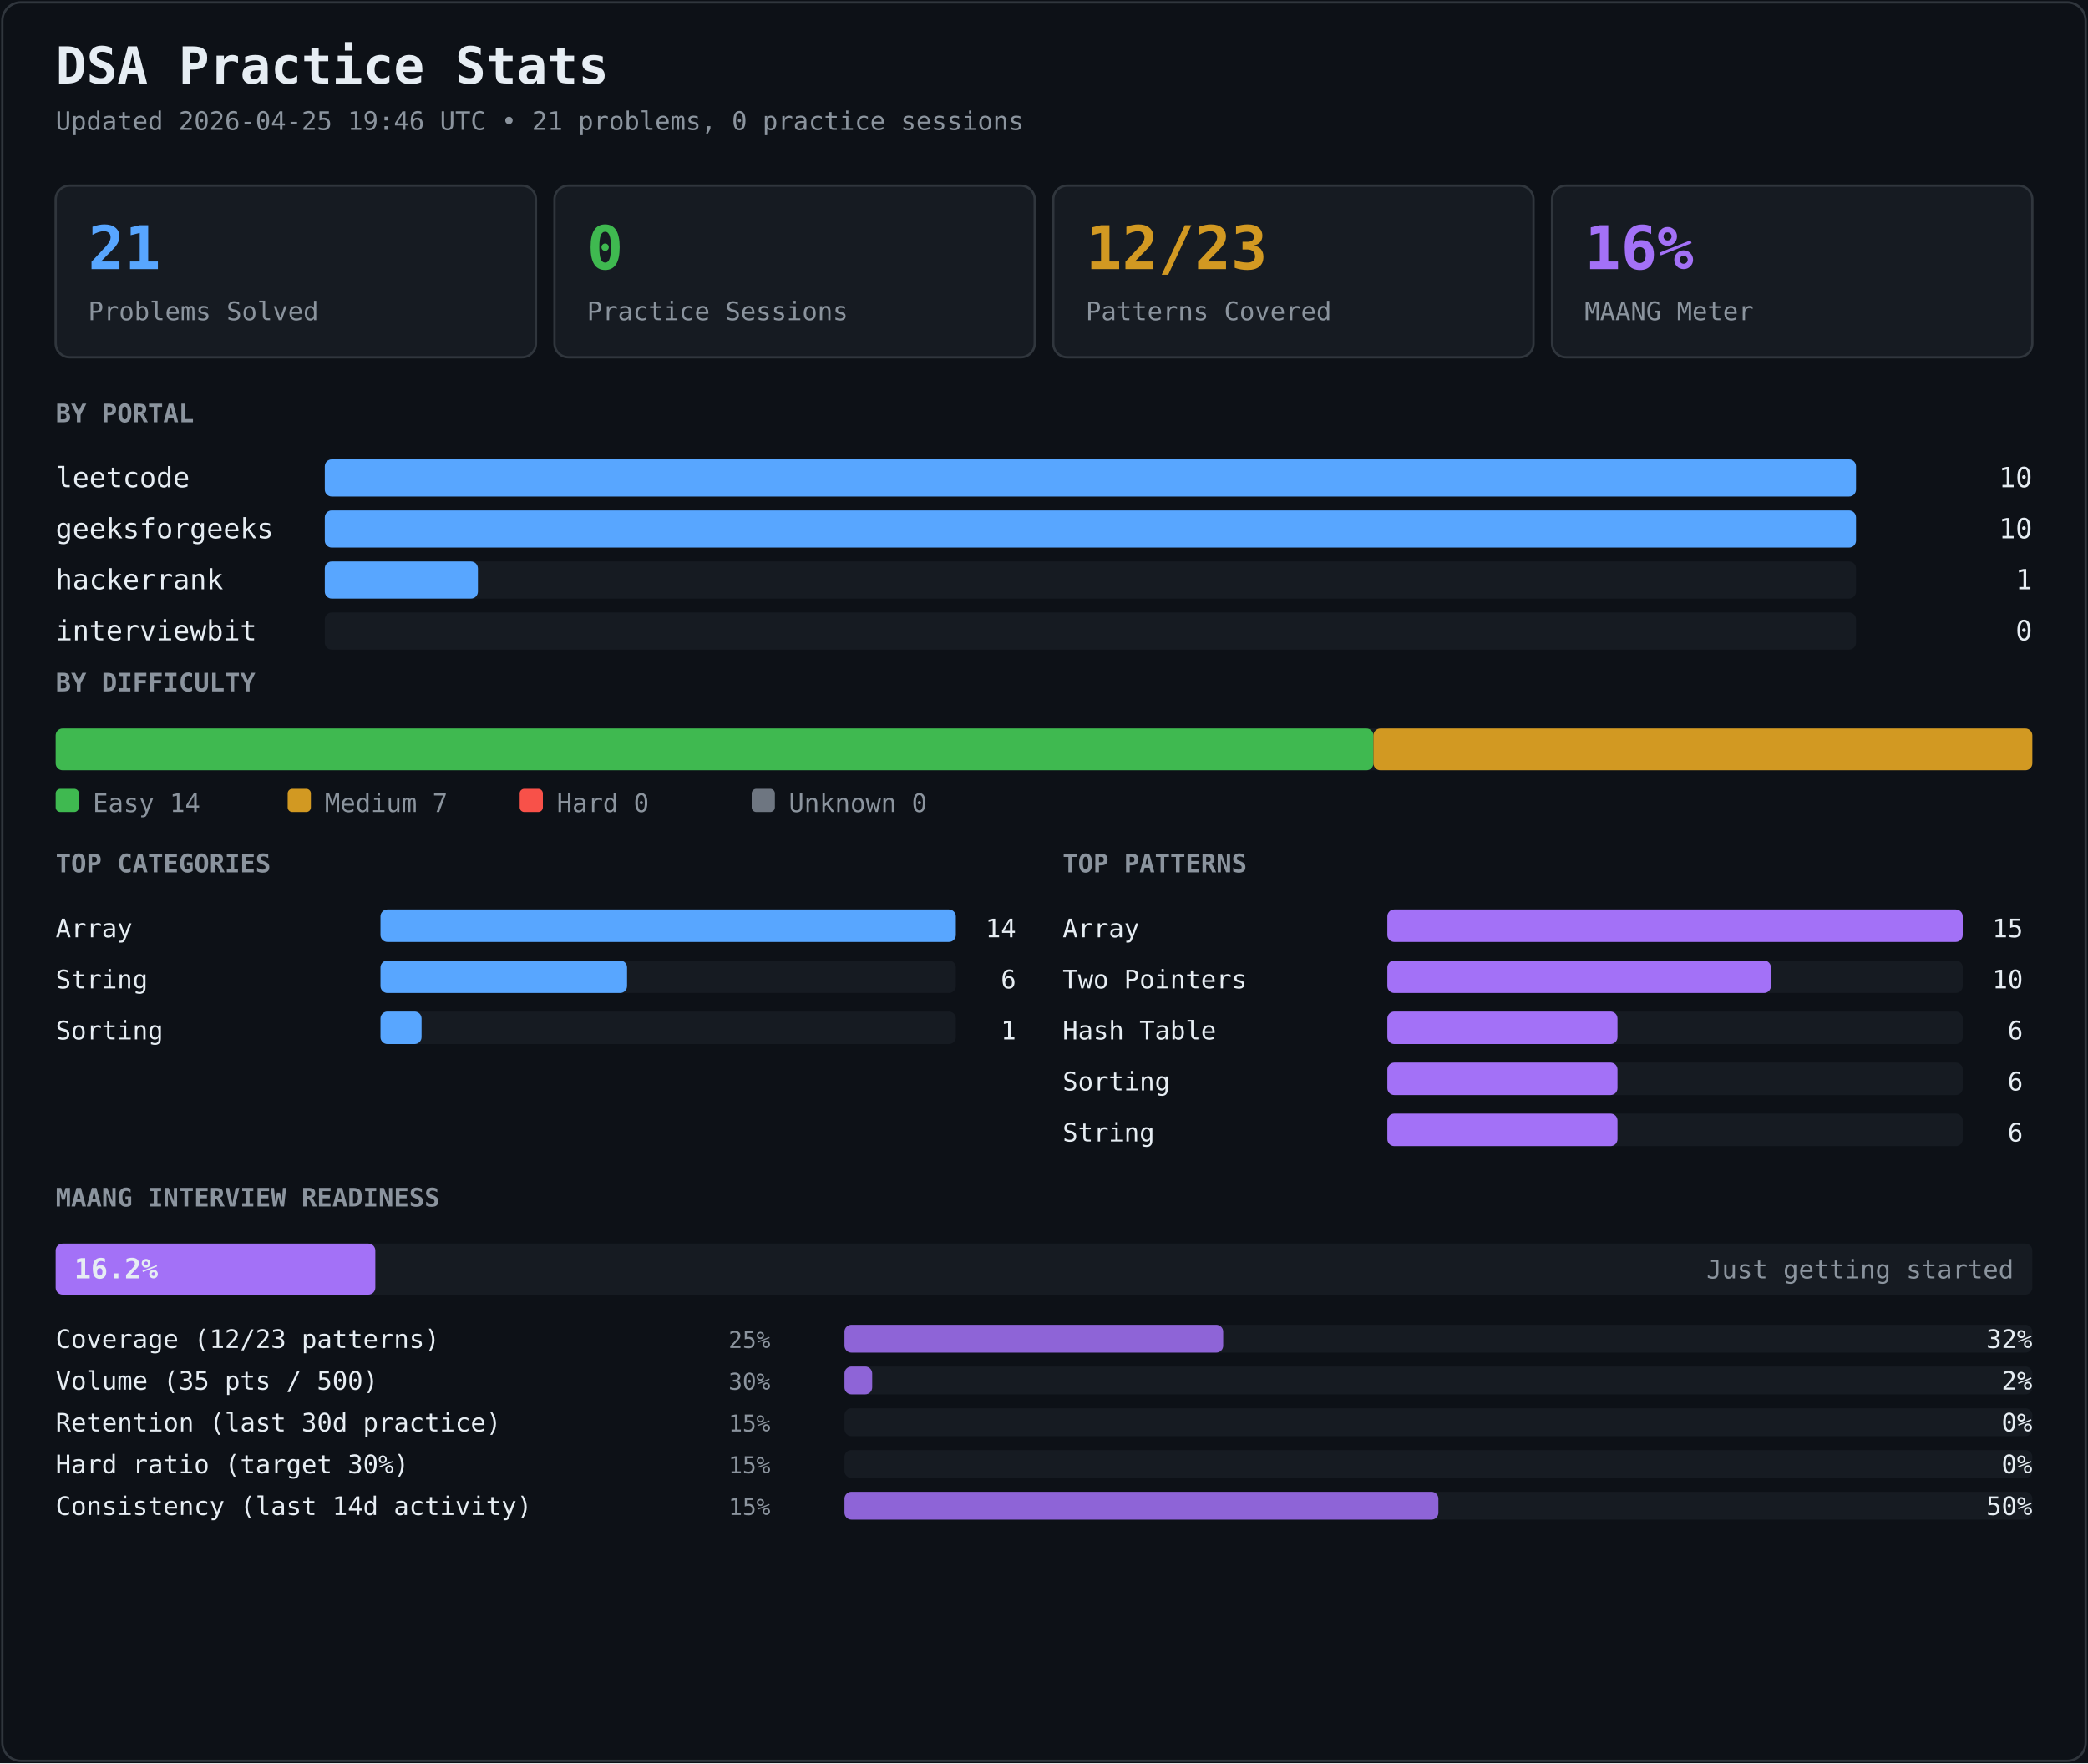
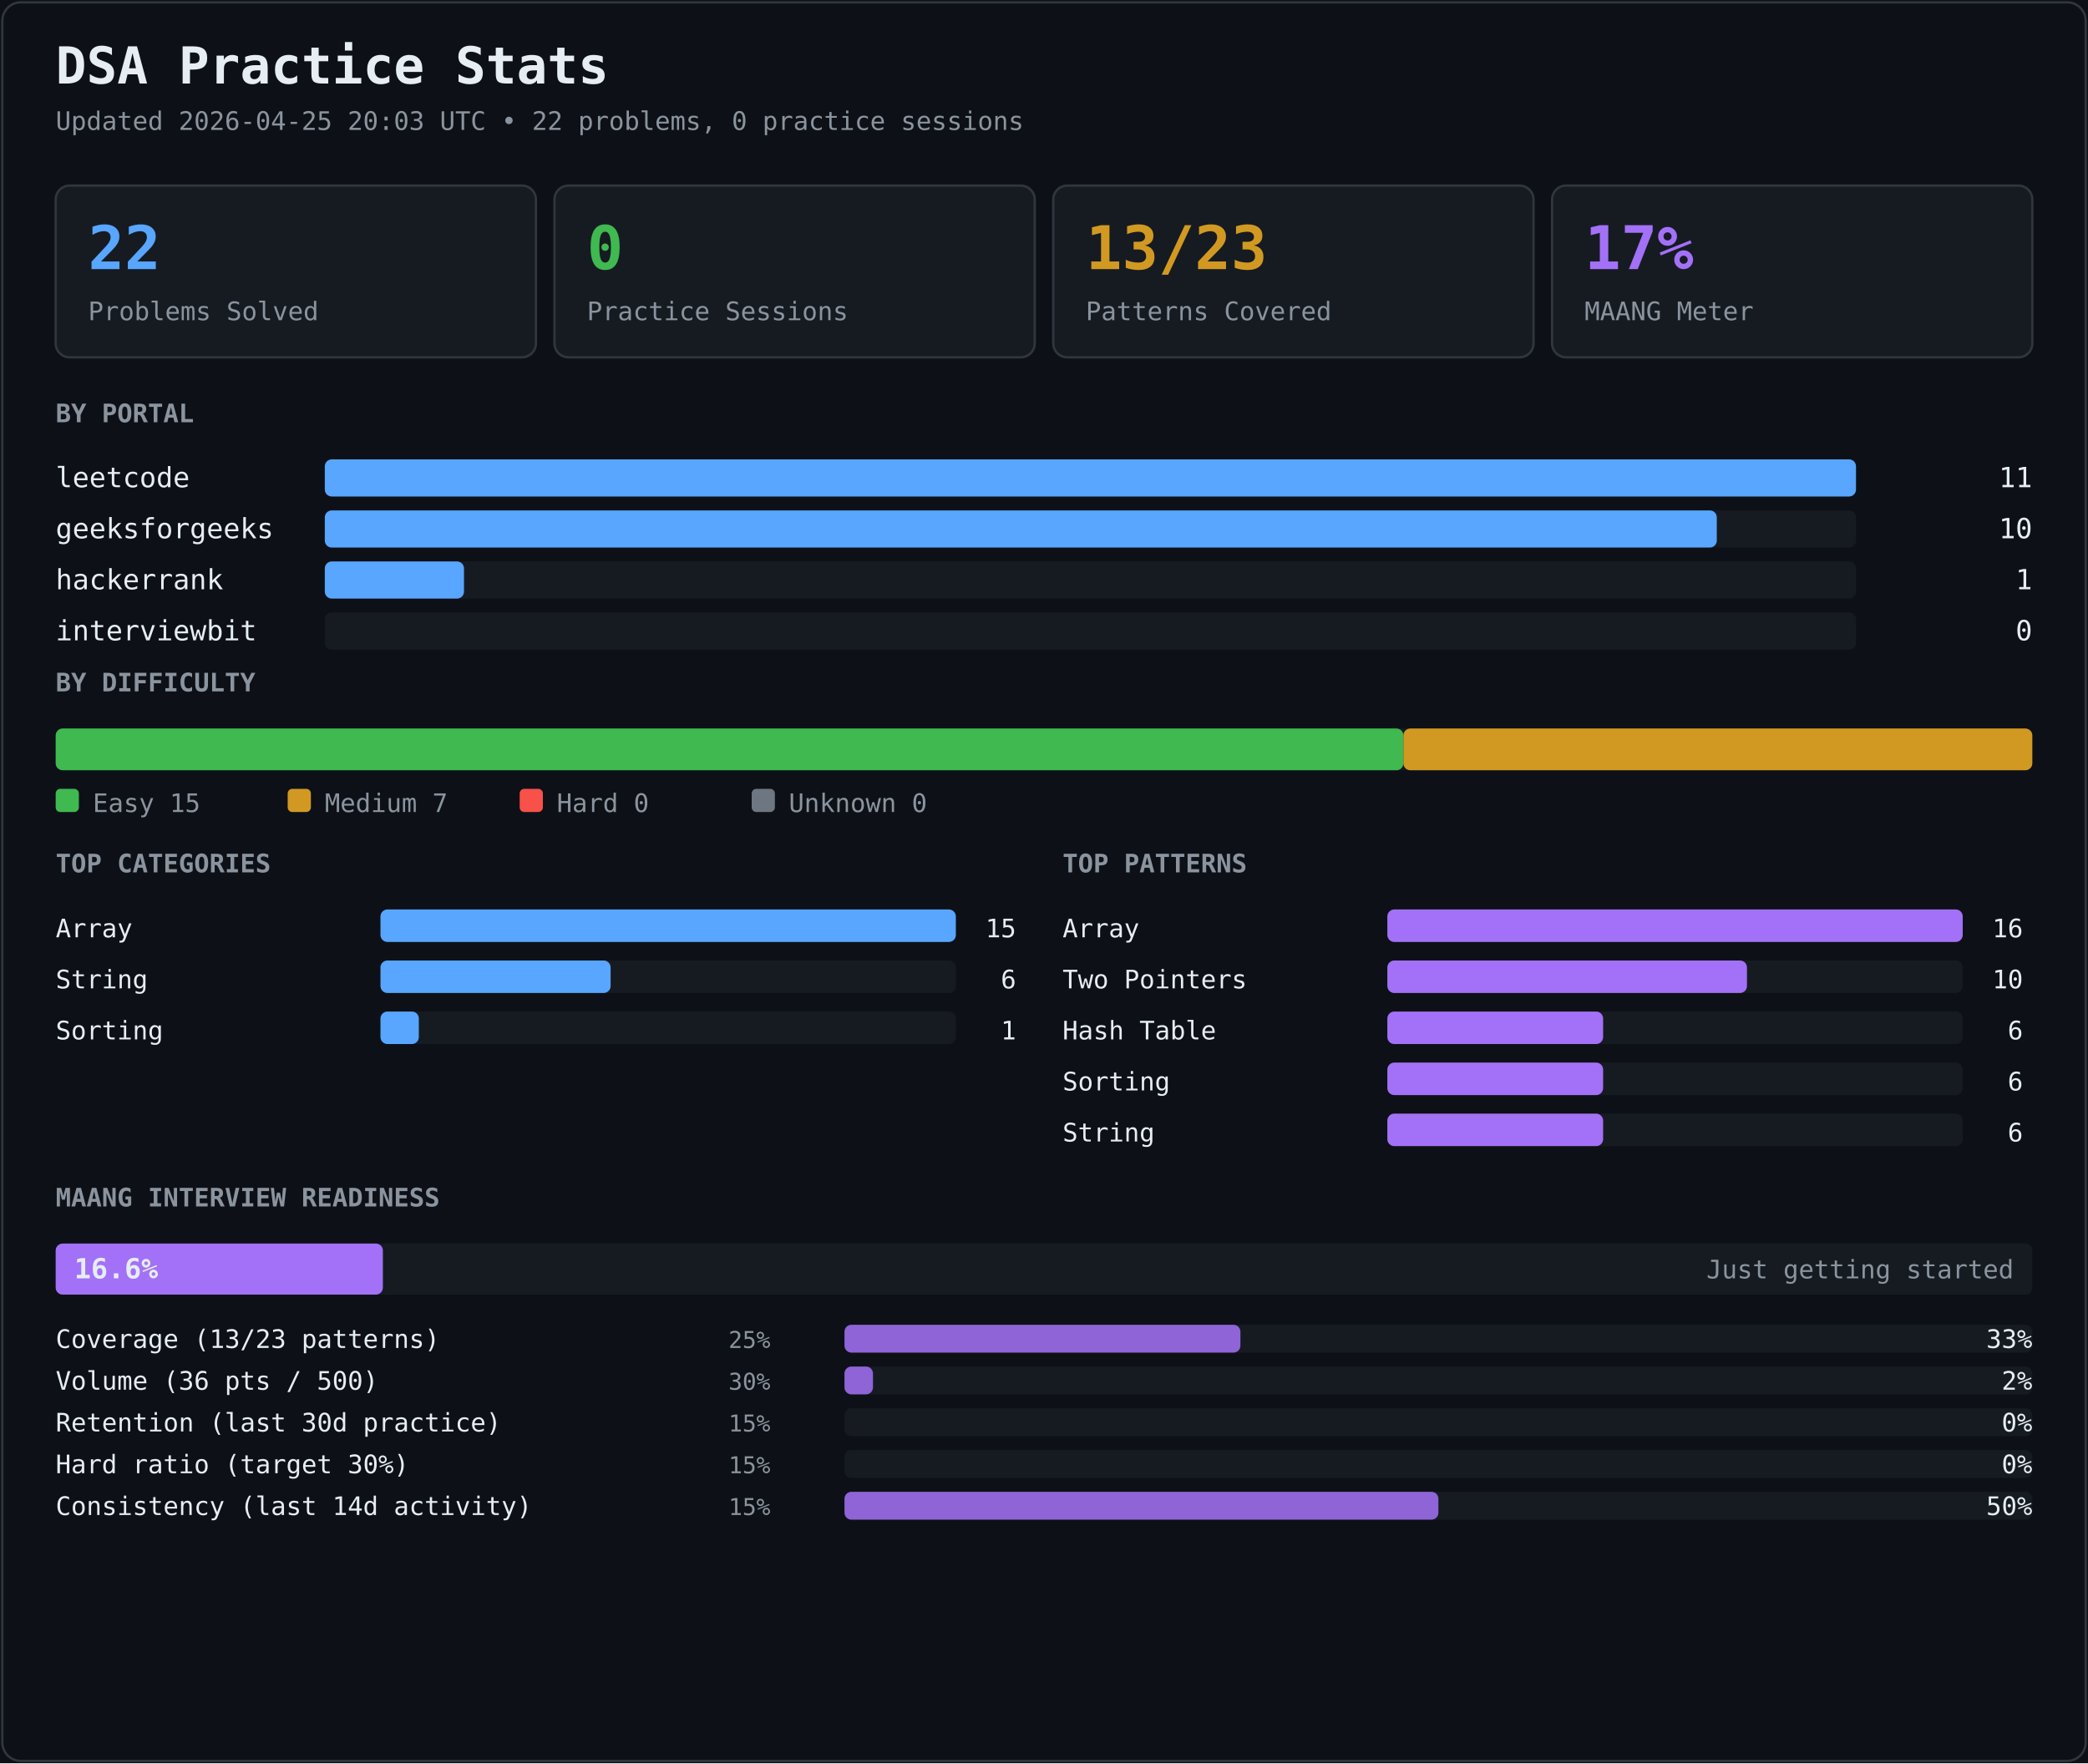
<svg xmlns="http://www.w3.org/2000/svg" width="900" height="760" viewBox="0 0 900 760">
  <rect width="900" height="760" fill="#0d1117" />
  <rect x="1" y="1" width="898" height="758" fill="none" stroke="#30363d" rx="8" />
  <text x="24" y="36" font-family="ui-monospace, SFMono-Regular, Menlo, Consolas, monospace" font-size="22" font-weight="700" fill="#e6edf3" text-anchor="start">DSA Practice Stats</text>
-   <text x="24" y="56" font-family="ui-monospace, SFMono-Regular, Menlo, Consolas, monospace" font-size="11" font-weight="400" fill="#8b949e" text-anchor="start">Updated 2026-04-25 19:46 UTC • 21 problems, 0 practice sessions</text>
+   <text x="24" y="56" font-family="ui-monospace, SFMono-Regular, Menlo, Consolas, monospace" font-size="11" font-weight="400" fill="#8b949e" text-anchor="start">Updated 2026-04-25 20:03 UTC • 22 problems, 0 practice sessions</text>
  <rect x="24" y="80" width="207" height="74" rx="6" fill="#161b22" stroke="#30363d" />
-   <text x="38" y="116" font-family="ui-monospace, SFMono-Regular, Menlo, Consolas, monospace" font-size="26" font-weight="700" fill="#58a6ff" text-anchor="start">21</text>
+   <text x="38" y="116" font-family="ui-monospace, SFMono-Regular, Menlo, Consolas, monospace" font-size="26" font-weight="700" fill="#58a6ff" text-anchor="start">22</text>
  <text x="38" y="138" font-family="ui-monospace, SFMono-Regular, Menlo, Consolas, monospace" font-size="11" font-weight="400" fill="#8b949e" text-anchor="start">Problems Solved</text>
  <rect x="239" y="80" width="207" height="74" rx="6" fill="#161b22" stroke="#30363d" />
  <text x="253" y="116" font-family="ui-monospace, SFMono-Regular, Menlo, Consolas, monospace" font-size="26" font-weight="700" fill="#3fb950" text-anchor="start">0</text>
  <text x="253" y="138" font-family="ui-monospace, SFMono-Regular, Menlo, Consolas, monospace" font-size="11" font-weight="400" fill="#8b949e" text-anchor="start">Practice Sessions</text>
  <rect x="454" y="80" width="207" height="74" rx="6" fill="#161b22" stroke="#30363d" />
-   <text x="468" y="116" font-family="ui-monospace, SFMono-Regular, Menlo, Consolas, monospace" font-size="26" font-weight="700" fill="#d29922" text-anchor="start">12/23</text>
+   <text x="468" y="116" font-family="ui-monospace, SFMono-Regular, Menlo, Consolas, monospace" font-size="26" font-weight="700" fill="#d29922" text-anchor="start">13/23</text>
  <text x="468" y="138" font-family="ui-monospace, SFMono-Regular, Menlo, Consolas, monospace" font-size="11" font-weight="400" fill="#8b949e" text-anchor="start">Patterns Covered</text>
  <rect x="669" y="80" width="207" height="74" rx="6" fill="#161b22" stroke="#30363d" />
-   <text x="683" y="116" font-family="ui-monospace, SFMono-Regular, Menlo, Consolas, monospace" font-size="26" font-weight="700" fill="#a371f7" text-anchor="start">16%</text>
+   <text x="683" y="116" font-family="ui-monospace, SFMono-Regular, Menlo, Consolas, monospace" font-size="26" font-weight="700" fill="#a371f7" text-anchor="start">17%</text>
  <text x="683" y="138" font-family="ui-monospace, SFMono-Regular, Menlo, Consolas, monospace" font-size="11" font-weight="400" fill="#8b949e" text-anchor="start">MAANG Meter</text>
  <text x="24" y="182" font-family="ui-monospace, SFMono-Regular, Menlo, Consolas, monospace" font-size="11" font-weight="700" fill="#8b949e" text-anchor="start">BY PORTAL</text>
  <text x="24" y="210" font-family="ui-monospace, SFMono-Regular, Menlo, Consolas, monospace" font-size="12" font-weight="400" fill="#e6edf3" text-anchor="start">leetcode</text>
  <rect x="140" y="198" width="660" height="16" rx="3" fill="#161b22" opacity="1" />
  <rect x="140" y="198" width="660" height="16" rx="3" fill="#58a6ff" opacity="1" />
-   <text x="876" y="210" font-family="ui-monospace, SFMono-Regular, Menlo, Consolas, monospace" font-size="12" font-weight="400" fill="#e6edf3" text-anchor="end">10</text>
+   <text x="876" y="210" font-family="ui-monospace, SFMono-Regular, Menlo, Consolas, monospace" font-size="12" font-weight="400" fill="#e6edf3" text-anchor="end">11</text>
  <text x="24" y="232" font-family="ui-monospace, SFMono-Regular, Menlo, Consolas, monospace" font-size="12" font-weight="400" fill="#e6edf3" text-anchor="start">geeksforgeeks</text>
  <rect x="140" y="220" width="660" height="16" rx="3" fill="#161b22" opacity="1" />
-   <rect x="140" y="220" width="660" height="16" rx="3" fill="#58a6ff" opacity="1" />
+   <rect x="140" y="220" width="600" height="16" rx="3" fill="#58a6ff" opacity="1" />
  <text x="876" y="232" font-family="ui-monospace, SFMono-Regular, Menlo, Consolas, monospace" font-size="12" font-weight="400" fill="#e6edf3" text-anchor="end">10</text>
  <text x="24" y="254" font-family="ui-monospace, SFMono-Regular, Menlo, Consolas, monospace" font-size="12" font-weight="400" fill="#e6edf3" text-anchor="start">hackerrank</text>
  <rect x="140" y="242" width="660" height="16" rx="3" fill="#161b22" opacity="1" />
-   <rect x="140" y="242" width="66" height="16" rx="3" fill="#58a6ff" opacity="1" />
+   <rect x="140" y="242" width="60" height="16" rx="3" fill="#58a6ff" opacity="1" />
  <text x="876" y="254" font-family="ui-monospace, SFMono-Regular, Menlo, Consolas, monospace" font-size="12" font-weight="400" fill="#e6edf3" text-anchor="end">1</text>
  <text x="24" y="276" font-family="ui-monospace, SFMono-Regular, Menlo, Consolas, monospace" font-size="12" font-weight="400" fill="#e6edf3" text-anchor="start">interviewbit</text>
  <rect x="140" y="264" width="660" height="16" rx="3" fill="#161b22" opacity="1" />
  <text x="876" y="276" font-family="ui-monospace, SFMono-Regular, Menlo, Consolas, monospace" font-size="12" font-weight="400" fill="#e6edf3" text-anchor="end">0</text>
  <text x="24" y="298" font-family="ui-monospace, SFMono-Regular, Menlo, Consolas, monospace" font-size="11" font-weight="700" fill="#8b949e" text-anchor="start">BY DIFFICULTY</text>
  <rect x="24" y="314" width="852" height="18" rx="3" fill="#161b22" opacity="1" />
-   <rect x="24" y="314" width="568" height="18" rx="3" fill="#3fb950" opacity="1" />
-   <rect x="592" y="314" width="284" height="18" rx="3" fill="#d29922" opacity="1" />
+   <rect x="24" y="314" width="580.909" height="18" rx="3" fill="#3fb950" opacity="1" />
+   <rect x="604.909" y="314" width="271.091" height="18" rx="3" fill="#d29922" opacity="1" />
  <rect x="24" y="340" width="10" height="10" rx="2" fill="#3fb950" />
-   <text x="40" y="350" font-family="ui-monospace, SFMono-Regular, Menlo, Consolas, monospace" font-size="11" font-weight="400" fill="#8b949e" text-anchor="start">Easy 14</text>
+   <text x="40" y="350" font-family="ui-monospace, SFMono-Regular, Menlo, Consolas, monospace" font-size="11" font-weight="400" fill="#8b949e" text-anchor="start">Easy 15</text>
  <rect x="124" y="340" width="10" height="10" rx="2" fill="#d29922" />
  <text x="140" y="350" font-family="ui-monospace, SFMono-Regular, Menlo, Consolas, monospace" font-size="11" font-weight="400" fill="#8b949e" text-anchor="start">Medium 7</text>
  <rect x="224" y="340" width="10" height="10" rx="2" fill="#f85149" />
  <text x="240" y="350" font-family="ui-monospace, SFMono-Regular, Menlo, Consolas, monospace" font-size="11" font-weight="400" fill="#8b949e" text-anchor="start">Hard 0</text>
  <rect x="324" y="340" width="10" height="10" rx="2" fill="#6e7681" />
  <text x="340" y="350" font-family="ui-monospace, SFMono-Regular, Menlo, Consolas, monospace" font-size="11" font-weight="400" fill="#8b949e" text-anchor="start">Unknown 0</text>
  <text x="24" y="376" font-family="ui-monospace, SFMono-Regular, Menlo, Consolas, monospace" font-size="11" font-weight="700" fill="#8b949e" text-anchor="start">TOP CATEGORIES</text>
  <text x="458" y="376" font-family="ui-monospace, SFMono-Regular, Menlo, Consolas, monospace" font-size="11" font-weight="700" fill="#8b949e" text-anchor="start">TOP PATTERNS</text>
  <text x="24" y="404" font-family="ui-monospace, SFMono-Regular, Menlo, Consolas, monospace" font-size="11" font-weight="400" fill="#e6edf3" text-anchor="start">Array</text>
  <rect x="164" y="392" width="248" height="14" rx="3" fill="#161b22" opacity="1" />
  <rect x="164" y="392" width="248" height="14" rx="3" fill="#58a6ff" opacity="1" />
-   <text x="438" y="404" font-family="ui-monospace, SFMono-Regular, Menlo, Consolas, monospace" font-size="11" font-weight="400" fill="#e6edf3" text-anchor="end">14</text>
+   <text x="438" y="404" font-family="ui-monospace, SFMono-Regular, Menlo, Consolas, monospace" font-size="11" font-weight="400" fill="#e6edf3" text-anchor="end">15</text>
  <text x="458" y="404" font-family="ui-monospace, SFMono-Regular, Menlo, Consolas, monospace" font-size="11" font-weight="400" fill="#e6edf3" text-anchor="start">Array</text>
  <rect x="598" y="392" width="248" height="14" rx="3" fill="#161b22" opacity="1" />
  <rect x="598" y="392" width="248" height="14" rx="3" fill="#a371f7" opacity="1" />
-   <text x="872" y="404" font-family="ui-monospace, SFMono-Regular, Menlo, Consolas, monospace" font-size="11" font-weight="400" fill="#e6edf3" text-anchor="end">15</text>
+   <text x="872" y="404" font-family="ui-monospace, SFMono-Regular, Menlo, Consolas, monospace" font-size="11" font-weight="400" fill="#e6edf3" text-anchor="end">16</text>
  <text x="24" y="426" font-family="ui-monospace, SFMono-Regular, Menlo, Consolas, monospace" font-size="11" font-weight="400" fill="#e6edf3" text-anchor="start">String</text>
  <rect x="164" y="414" width="248" height="14" rx="3" fill="#161b22" opacity="1" />
-   <rect x="164" y="414" width="106.286" height="14" rx="3" fill="#58a6ff" opacity="1" />
+   <rect x="164" y="414" width="99.2" height="14" rx="3" fill="#58a6ff" opacity="1" />
  <text x="438" y="426" font-family="ui-monospace, SFMono-Regular, Menlo, Consolas, monospace" font-size="11" font-weight="400" fill="#e6edf3" text-anchor="end">6</text>
  <text x="458" y="426" font-family="ui-monospace, SFMono-Regular, Menlo, Consolas, monospace" font-size="11" font-weight="400" fill="#e6edf3" text-anchor="start">Two Pointers</text>
  <rect x="598" y="414" width="248" height="14" rx="3" fill="#161b22" opacity="1" />
-   <rect x="598" y="414" width="165.333" height="14" rx="3" fill="#a371f7" opacity="1" />
+   <rect x="598" y="414" width="155" height="14" rx="3" fill="#a371f7" opacity="1" />
  <text x="872" y="426" font-family="ui-monospace, SFMono-Regular, Menlo, Consolas, monospace" font-size="11" font-weight="400" fill="#e6edf3" text-anchor="end">10</text>
  <text x="24" y="448" font-family="ui-monospace, SFMono-Regular, Menlo, Consolas, monospace" font-size="11" font-weight="400" fill="#e6edf3" text-anchor="start">Sorting</text>
  <rect x="164" y="436" width="248" height="14" rx="3" fill="#161b22" opacity="1" />
-   <rect x="164" y="436" width="17.714" height="14" rx="3" fill="#58a6ff" opacity="1" />
+   <rect x="164" y="436" width="16.533" height="14" rx="3" fill="#58a6ff" opacity="1" />
  <text x="438" y="448" font-family="ui-monospace, SFMono-Regular, Menlo, Consolas, monospace" font-size="11" font-weight="400" fill="#e6edf3" text-anchor="end">1</text>
  <text x="458" y="448" font-family="ui-monospace, SFMono-Regular, Menlo, Consolas, monospace" font-size="11" font-weight="400" fill="#e6edf3" text-anchor="start">Hash Table</text>
  <rect x="598" y="436" width="248" height="14" rx="3" fill="#161b22" opacity="1" />
-   <rect x="598" y="436" width="99.2" height="14" rx="3" fill="#a371f7" opacity="1" />
+   <rect x="598" y="436" width="93" height="14" rx="3" fill="#a371f7" opacity="1" />
  <text x="872" y="448" font-family="ui-monospace, SFMono-Regular, Menlo, Consolas, monospace" font-size="11" font-weight="400" fill="#e6edf3" text-anchor="end">6</text>
  <text x="458" y="470" font-family="ui-monospace, SFMono-Regular, Menlo, Consolas, monospace" font-size="11" font-weight="400" fill="#e6edf3" text-anchor="start">Sorting</text>
  <rect x="598" y="458" width="248" height="14" rx="3" fill="#161b22" opacity="1" />
-   <rect x="598" y="458" width="99.2" height="14" rx="3" fill="#a371f7" opacity="1" />
+   <rect x="598" y="458" width="93" height="14" rx="3" fill="#a371f7" opacity="1" />
  <text x="872" y="470" font-family="ui-monospace, SFMono-Regular, Menlo, Consolas, monospace" font-size="11" font-weight="400" fill="#e6edf3" text-anchor="end">6</text>
  <text x="458" y="492" font-family="ui-monospace, SFMono-Regular, Menlo, Consolas, monospace" font-size="11" font-weight="400" fill="#e6edf3" text-anchor="start">String</text>
  <rect x="598" y="480" width="248" height="14" rx="3" fill="#161b22" opacity="1" />
-   <rect x="598" y="480" width="99.2" height="14" rx="3" fill="#a371f7" opacity="1" />
+   <rect x="598" y="480" width="93" height="14" rx="3" fill="#a371f7" opacity="1" />
  <text x="872" y="492" font-family="ui-monospace, SFMono-Regular, Menlo, Consolas, monospace" font-size="11" font-weight="400" fill="#e6edf3" text-anchor="end">6</text>
  <text x="24" y="520" font-family="ui-monospace, SFMono-Regular, Menlo, Consolas, monospace" font-size="11" font-weight="700" fill="#8b949e" text-anchor="start">MAANG INTERVIEW READINESS</text>
  <rect x="24" y="536" width="852" height="22" rx="3" fill="#161b22" opacity="1" />
-   <rect x="24" y="536" width="137.777" height="22" rx="3" fill="#a371f7" opacity="1" />
-   <text x="32" y="551" font-family="ui-monospace, SFMono-Regular, Menlo, Consolas, monospace" font-size="12" font-weight="700" fill="#e6edf3" text-anchor="start">16.2%</text>
+   <rect x="24" y="536" width="141.034" height="22" rx="3" fill="#a371f7" opacity="1" />
+   <text x="32" y="551" font-family="ui-monospace, SFMono-Regular, Menlo, Consolas, monospace" font-size="12" font-weight="700" fill="#e6edf3" text-anchor="start">16.6%</text>
  <text x="868" y="551" font-family="ui-monospace, SFMono-Regular, Menlo, Consolas, monospace" font-size="11" font-weight="400" fill="#8b949e" text-anchor="end">Just getting started</text>
-   <text x="24" y="581" font-family="ui-monospace, SFMono-Regular, Menlo, Consolas, monospace" font-size="11" font-weight="400" fill="#e6edf3" text-anchor="start">Coverage (12/23 patterns)</text>
+   <text x="24" y="581" font-family="ui-monospace, SFMono-Regular, Menlo, Consolas, monospace" font-size="11" font-weight="400" fill="#e6edf3" text-anchor="start">Coverage (13/23 patterns)</text>
  <text x="314" y="581" font-family="ui-monospace, SFMono-Regular, Menlo, Consolas, monospace" font-size="10" font-weight="400" fill="#8b949e" text-anchor="start">25%</text>
  <rect x="364" y="571" width="512" height="12" rx="3" fill="#161b22" opacity="1" />
-   <rect x="364" y="571" width="163.246" height="12" rx="3" fill="#a371f7" opacity="0.85" />
-   <text x="876" y="581" font-family="ui-monospace, SFMono-Regular, Menlo, Consolas, monospace" font-size="11" font-weight="400" fill="#e6edf3" text-anchor="end">32%</text>
-   <text x="24" y="599" font-family="ui-monospace, SFMono-Regular, Menlo, Consolas, monospace" font-size="11" font-weight="400" fill="#e6edf3" text-anchor="start">Volume (35 pts / 500)</text>
+   <rect x="364" y="571" width="170.667" height="12" rx="3" fill="#a371f7" opacity="0.85" />
+   <text x="876" y="581" font-family="ui-monospace, SFMono-Regular, Menlo, Consolas, monospace" font-size="11" font-weight="400" fill="#e6edf3" text-anchor="end">33%</text>
+   <text x="24" y="599" font-family="ui-monospace, SFMono-Regular, Menlo, Consolas, monospace" font-size="11" font-weight="400" fill="#e6edf3" text-anchor="start">Volume (36 pts / 500)</text>
  <text x="314" y="599" font-family="ui-monospace, SFMono-Regular, Menlo, Consolas, monospace" font-size="10" font-weight="400" fill="#8b949e" text-anchor="start">30%</text>
  <rect x="364" y="589" width="512" height="12" rx="3" fill="#161b22" opacity="1" />
-   <rect x="364" y="589" width="11.947" height="12" rx="3" fill="#a371f7" opacity="0.85" />
+   <rect x="364" y="589" width="12.288" height="12" rx="3" fill="#a371f7" opacity="0.85" />
  <text x="876" y="599" font-family="ui-monospace, SFMono-Regular, Menlo, Consolas, monospace" font-size="11" font-weight="400" fill="#e6edf3" text-anchor="end">2%</text>
  <text x="24" y="617" font-family="ui-monospace, SFMono-Regular, Menlo, Consolas, monospace" font-size="11" font-weight="400" fill="#e6edf3" text-anchor="start">Retention (last 30d practice)</text>
  <text x="314" y="617" font-family="ui-monospace, SFMono-Regular, Menlo, Consolas, monospace" font-size="10" font-weight="400" fill="#8b949e" text-anchor="start">15%</text>
  <rect x="364" y="607" width="512" height="12" rx="3" fill="#161b22" opacity="1" />
  <rect x="364" y="607" width="0" height="12" rx="3" fill="#a371f7" opacity="0.85" />
  <text x="876" y="617" font-family="ui-monospace, SFMono-Regular, Menlo, Consolas, monospace" font-size="11" font-weight="400" fill="#e6edf3" text-anchor="end">0%</text>
  <text x="24" y="635" font-family="ui-monospace, SFMono-Regular, Menlo, Consolas, monospace" font-size="11" font-weight="400" fill="#e6edf3" text-anchor="start">Hard ratio (target 30%)</text>
  <text x="314" y="635" font-family="ui-monospace, SFMono-Regular, Menlo, Consolas, monospace" font-size="10" font-weight="400" fill="#8b949e" text-anchor="start">15%</text>
  <rect x="364" y="625" width="512" height="12" rx="3" fill="#161b22" opacity="1" />
  <rect x="364" y="625" width="0" height="12" rx="3" fill="#a371f7" opacity="0.85" />
  <text x="876" y="635" font-family="ui-monospace, SFMono-Regular, Menlo, Consolas, monospace" font-size="11" font-weight="400" fill="#e6edf3" text-anchor="end">0%</text>
  <text x="24" y="653" font-family="ui-monospace, SFMono-Regular, Menlo, Consolas, monospace" font-size="11" font-weight="400" fill="#e6edf3" text-anchor="start">Consistency (last 14d activity)</text>
  <text x="314" y="653" font-family="ui-monospace, SFMono-Regular, Menlo, Consolas, monospace" font-size="10" font-weight="400" fill="#8b949e" text-anchor="start">15%</text>
  <rect x="364" y="643" width="512" height="12" rx="3" fill="#161b22" opacity="1" />
  <rect x="364" y="643" width="256" height="12" rx="3" fill="#a371f7" opacity="0.85" />
  <text x="876" y="653" font-family="ui-monospace, SFMono-Regular, Menlo, Consolas, monospace" font-size="11" font-weight="400" fill="#e6edf3" text-anchor="end">50%</text>
</svg>
